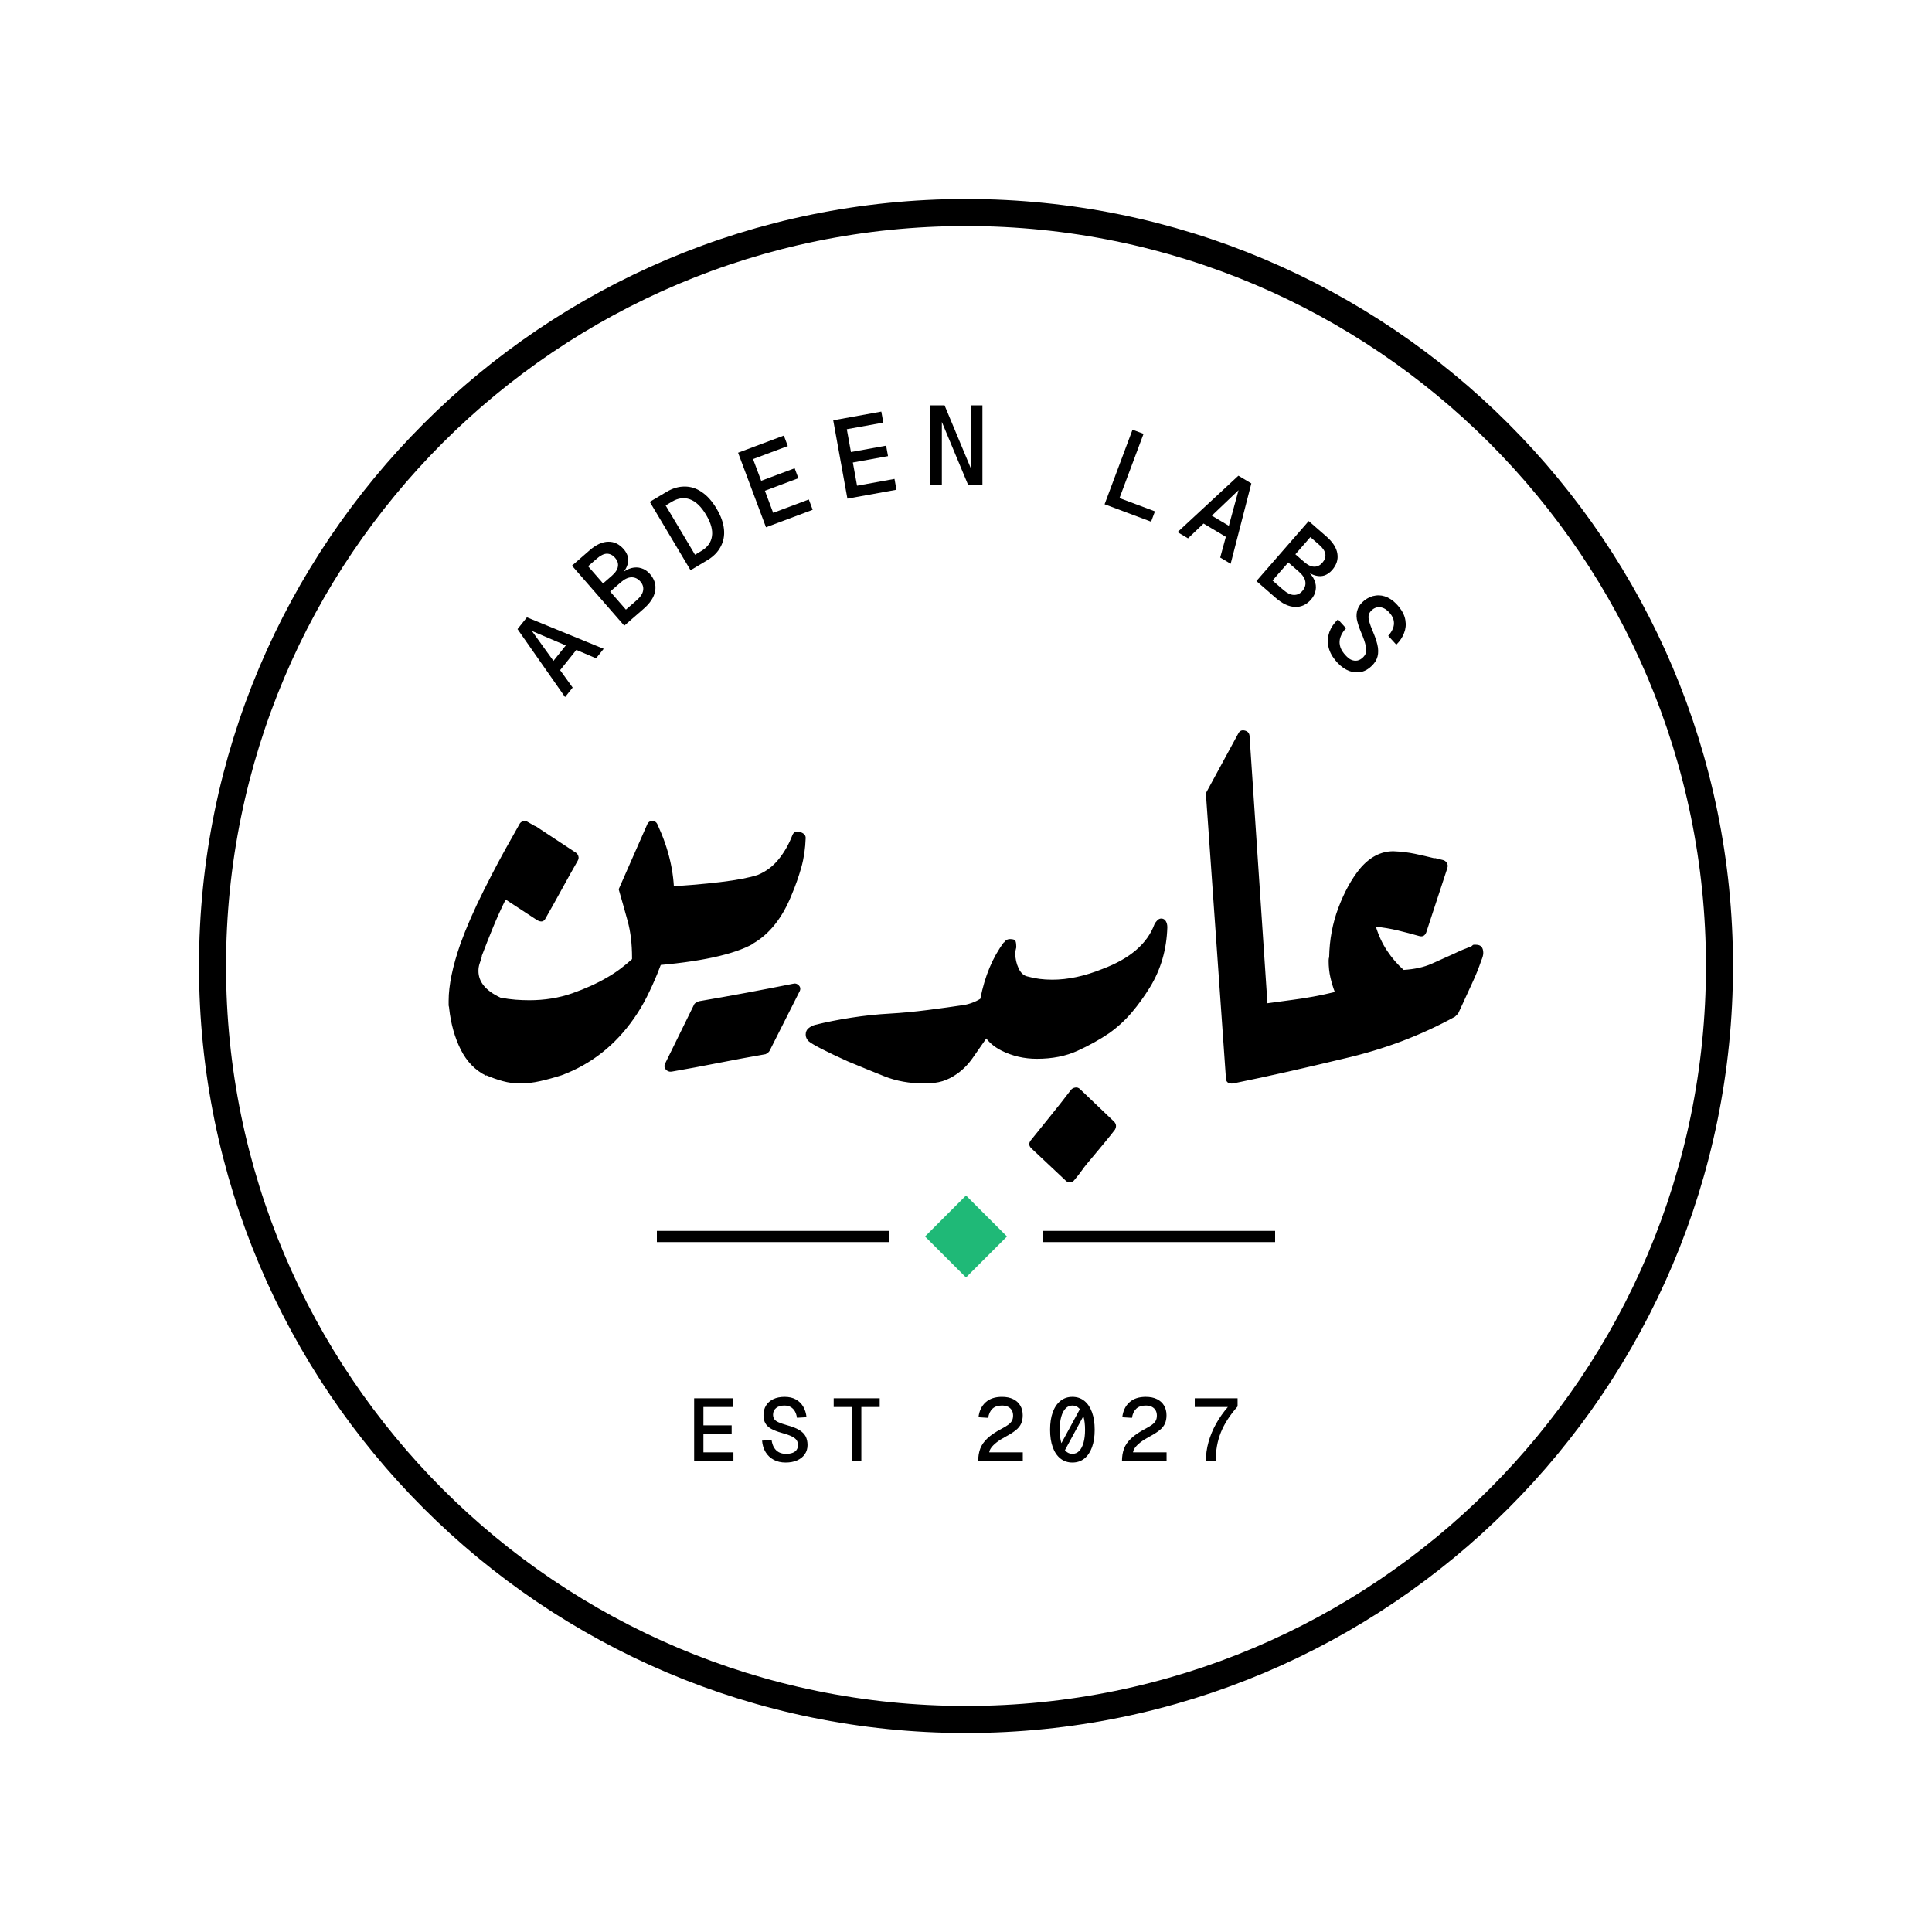
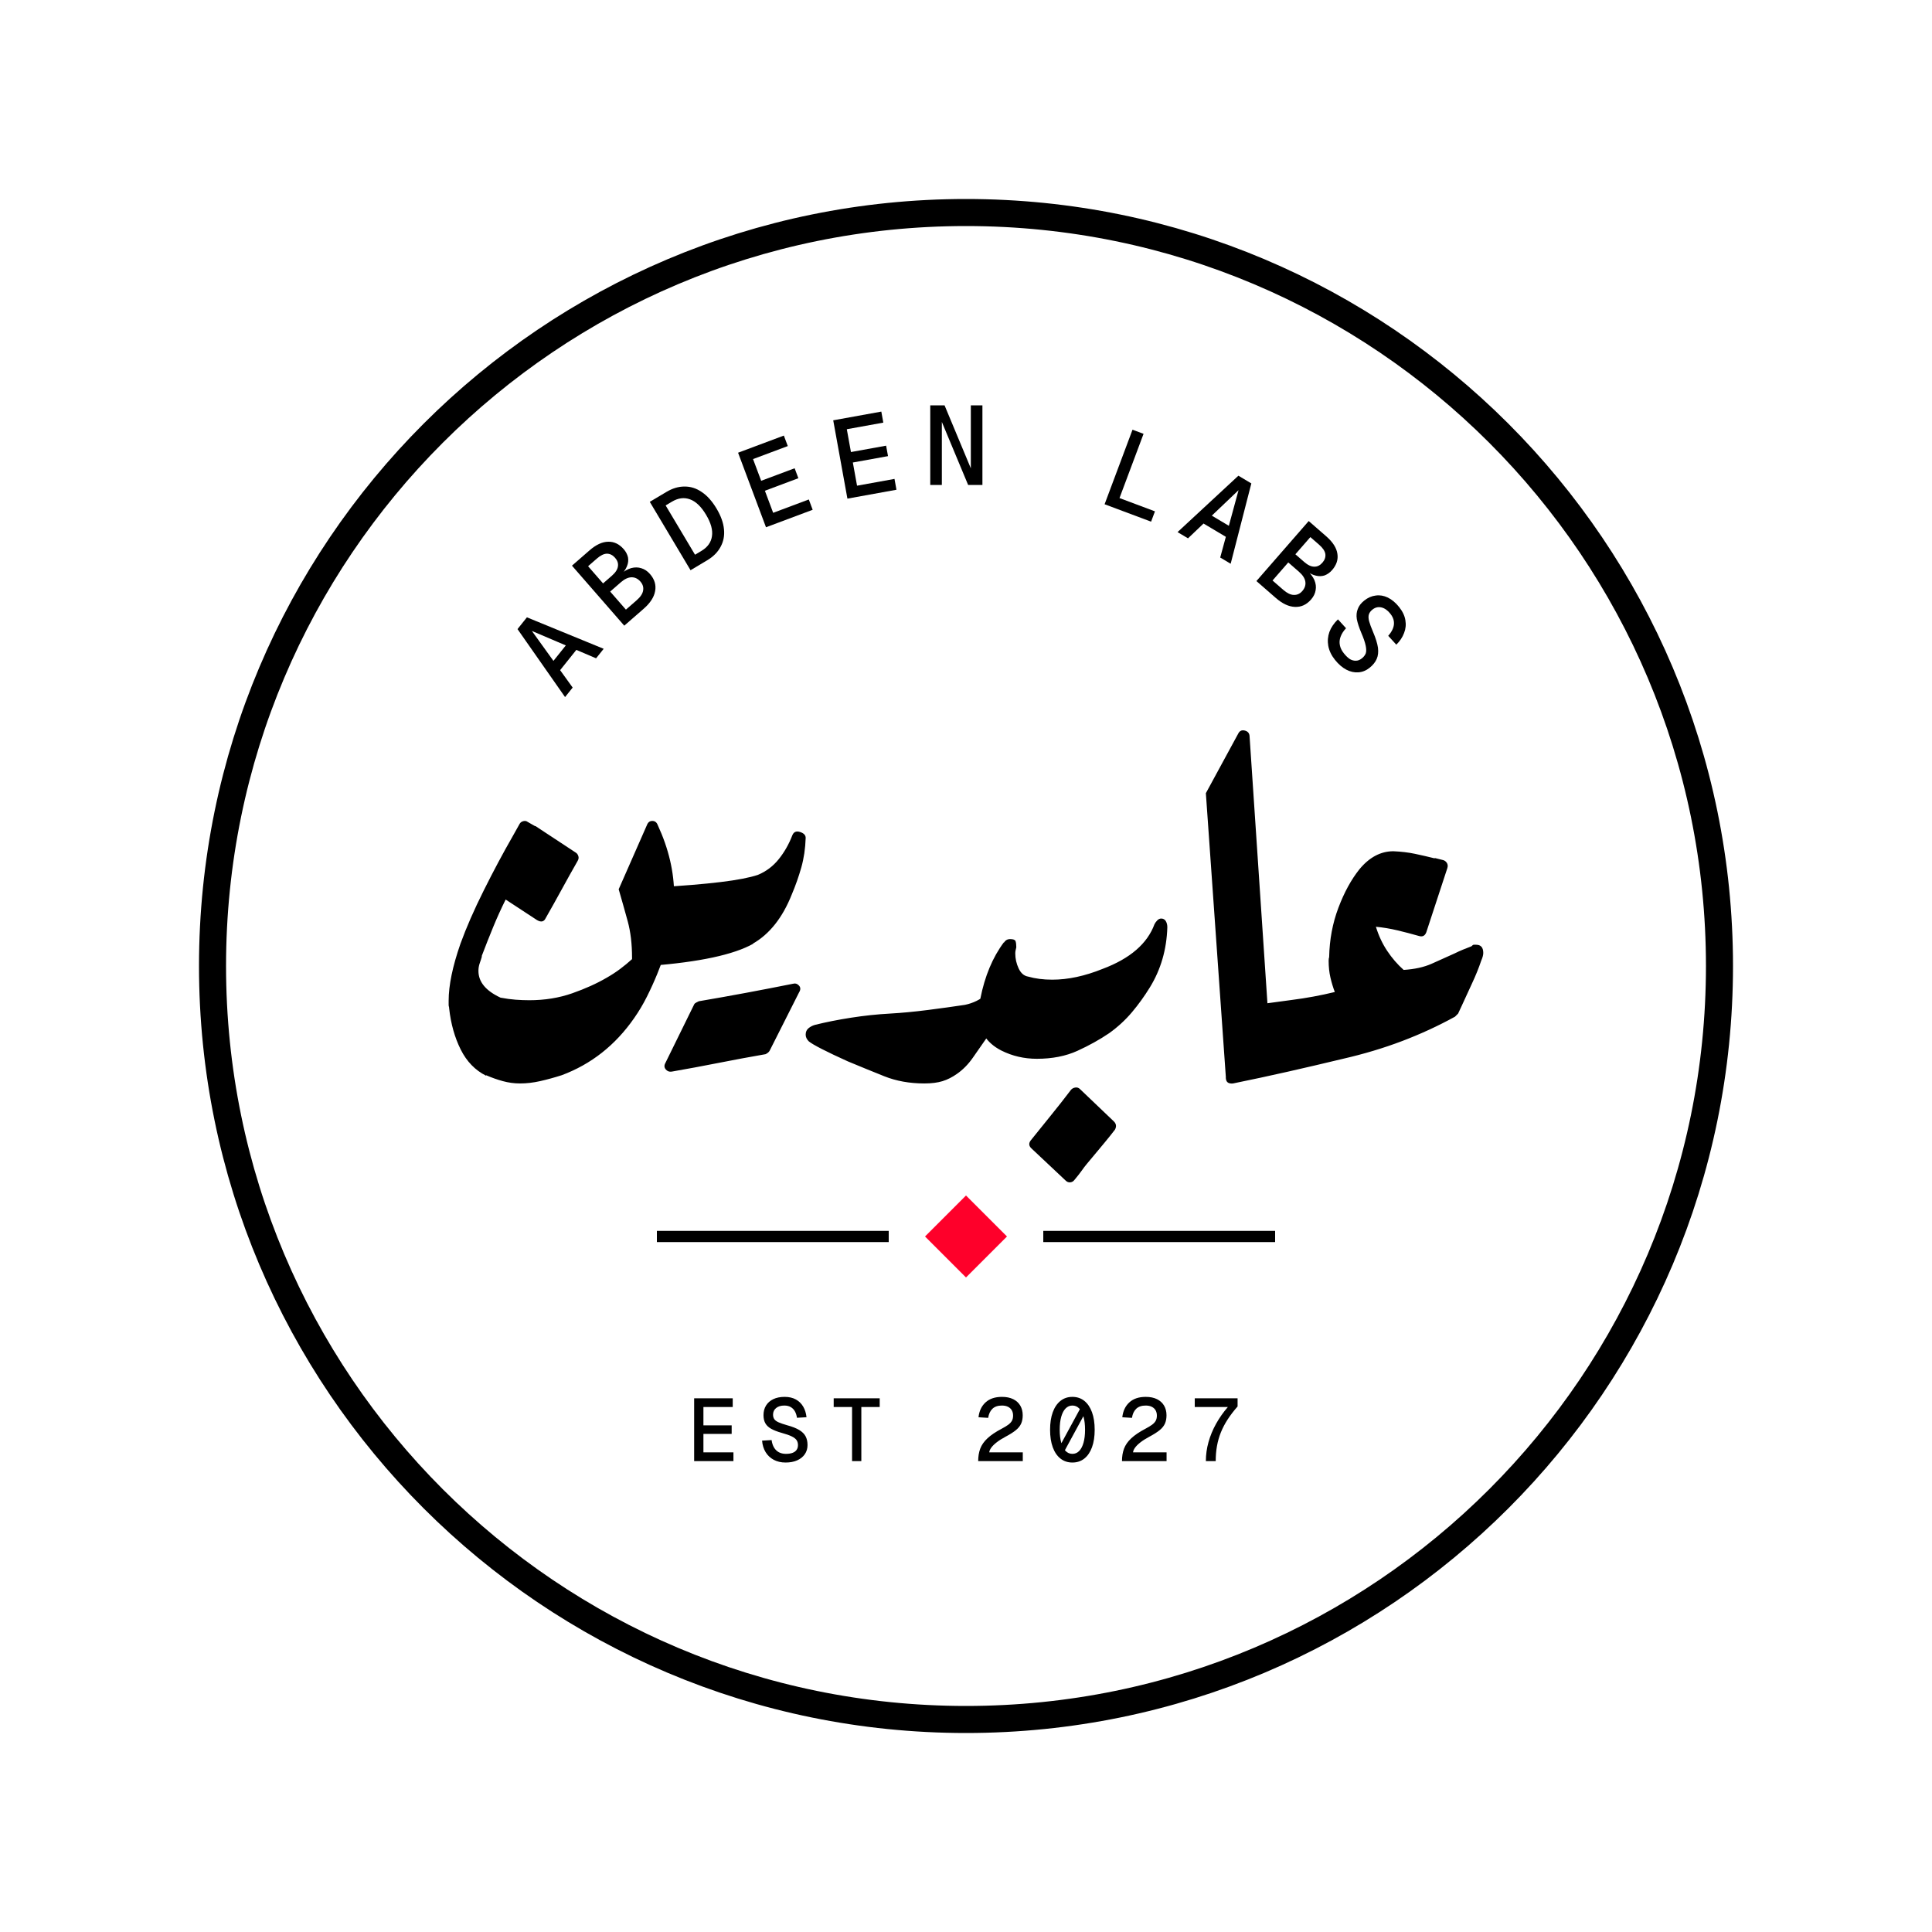
<svg xmlns="http://www.w3.org/2000/svg" viewBox="0 0 100 100" width="96" height="96" role="img" aria-label="Abdeen Labs">
  <g fill="currentColor">
    <circle cx="50" cy="50" r="39" fill="none" stroke="currentColor" stroke-width="1.4" />
    <path transform="translate(29.16 36.19) rotate(-51.34)" d="M0.14 0.00 1.35 -4.12H2.13L3.34 0.00H2.71L1.74 -3.48L0.77 0.00ZM0.81 -1.07 1.00 -1.64H2.48L2.67 -1.07Z" />
    <path transform="translate(31.95 32.70) rotate(-41.07)" d="M0.48 0.00V-4.12H1.68Q2.36 -4.12 2.71 -3.82Q3.06 -3.53 3.06 -3.00Q3.06 -2.75 2.95 -2.54Q2.83 -2.34 2.61 -2.23Q2.38 -2.11 2.08 -2.10V-2.14Q2.45 -2.13 2.71 -2.01Q2.97 -1.88 3.10 -1.66Q3.24 -1.44 3.24 -1.14Q3.24 -0.60 2.86 -0.30Q2.49 0.00 1.81 0.00ZM1.09 -0.57 1.82 -0.57Q2.22 -0.57 2.41 -0.73Q2.61 -0.89 2.61 -1.17Q2.61 -1.47 2.41 -1.64Q2.21 -1.81 1.82 -1.81H1.09ZM1.09 -2.37H1.69Q2.07 -2.37 2.25 -2.53Q2.43 -2.68 2.43 -2.96Q2.43 -3.24 2.25 -3.40Q2.07 -3.55 1.69 -3.55H1.09Z" />
    <path transform="translate(35.33 29.76) rotate(-30.80)" d="M0.48 0.00V-4.12H1.48Q2.03 -4.12 2.43 -3.88Q2.84 -3.64 3.05 -3.18Q3.27 -2.72 3.27 -2.05Q3.27 -1.39 3.05 -0.93Q2.84 -0.48 2.43 -0.24Q2.03 0.00 1.48 0.00ZM1.09 -0.57H1.47Q2.03 -0.57 2.33 -0.94Q2.64 -1.31 2.64 -2.05Q2.64 -2.80 2.33 -3.17Q2.03 -3.54 1.47 -3.54H1.09Z" />
    <path transform="translate(39.17 27.47) rotate(-20.53)" d="M0.51 0.00V-4.12H3.04V-3.54H1.12V-2.34H2.97V-1.79H1.12V-0.57H3.09V0.00Z" />
    <path transform="translate(43.36 25.90) rotate(-10.27)" d="M0.51 0.00V-4.12H3.04V-3.54H1.12V-2.34H2.97V-1.79H1.12V-0.57H3.09V0.00Z" />
    <path transform="translate(47.76 25.10) rotate(0.00)" d="M0.39 0.00V-4.12H1.13L2.59 -0.62L2.49 -0.60V-4.12H3.09V0.00H2.35L0.89 -3.50L0.99 -3.52V0.00Z" />
    <path transform="translate(56.64 25.90) rotate(20.53)" d="M0.57 0.00V-4.12H1.18V-0.23L0.81 -0.57H3.14V0.00Z" />
    <path transform="translate(60.83 27.47) rotate(30.80)" d="M0.14 0.00 1.35 -4.12H2.13L3.34 0.00H2.71L1.74 -3.48L0.77 0.00ZM0.81 -1.07 1.00 -1.64H2.48L2.67 -1.07Z" />
    <path transform="translate(64.67 29.76) rotate(41.07)" d="M0.48 0.00V-4.12H1.68Q2.36 -4.12 2.71 -3.82Q3.06 -3.53 3.06 -3.00Q3.06 -2.75 2.95 -2.54Q2.83 -2.34 2.61 -2.23Q2.38 -2.11 2.08 -2.10V-2.14Q2.45 -2.13 2.71 -2.01Q2.97 -1.88 3.10 -1.66Q3.24 -1.44 3.24 -1.14Q3.24 -0.60 2.86 -0.30Q2.49 0.00 1.81 0.00ZM1.09 -0.57 1.82 -0.57Q2.22 -0.57 2.41 -0.73Q2.61 -0.89 2.61 -1.17Q2.61 -1.47 2.41 -1.64Q2.21 -1.81 1.82 -1.81H1.09ZM1.09 -2.37H1.69Q2.07 -2.37 2.25 -2.53Q2.43 -2.68 2.43 -2.96Q2.43 -3.24 2.25 -3.40Q2.07 -3.55 1.69 -3.55H1.09Z" />
    <path transform="translate(68.05 32.70) rotate(51.34)" d="M1.79 0.09Q1.35 0.09 1.01 -0.09Q0.68 -0.27 0.48 -0.59Q0.29 -0.91 0.25 -1.34L0.87 -1.38Q0.91 -1.09 1.04 -0.88Q1.16 -0.68 1.36 -0.58Q1.55 -0.48 1.82 -0.48Q2.07 -0.48 2.25 -0.54Q2.42 -0.61 2.51 -0.74Q2.60 -0.86 2.60 -1.05Q2.60 -1.23 2.52 -1.37Q2.43 -1.50 2.21 -1.61Q1.98 -1.73 1.54 -1.85Q1.12 -1.97 0.85 -2.11Q0.59 -2.26 0.47 -2.48Q0.34 -2.69 0.34 -3.01Q0.34 -3.37 0.51 -3.64Q0.67 -3.91 0.98 -4.06Q1.30 -4.21 1.73 -4.21Q2.16 -4.21 2.46 -4.04Q2.77 -3.87 2.94 -3.57Q3.12 -3.27 3.16 -2.88L2.54 -2.84Q2.50 -3.08 2.40 -3.26Q2.30 -3.44 2.13 -3.54Q1.96 -3.64 1.71 -3.64Q1.37 -3.64 1.17 -3.48Q0.97 -3.32 0.97 -3.05Q0.97 -2.87 1.05 -2.75Q1.13 -2.63 1.33 -2.54Q1.54 -2.45 1.90 -2.35Q2.40 -2.21 2.69 -2.04Q2.98 -1.86 3.10 -1.63Q3.23 -1.39 3.23 -1.05Q3.23 -0.71 3.05 -0.45Q2.87 -0.19 2.55 -0.05Q2.23 0.09 1.79 0.09Z" />
    <g transform="translate(23.461 56.079) scale(0.02659)">
      <path d="M348.00 -245.00V-242.00Q337.00 -232.00 325.00 -223.00Q313.00 -214.00 299.00 -206.00Q270.00 -189.00 231.50 -175.50Q193.00 -162.00 148.00 -162.00Q135.00 -162.00 121.50 -163.00Q108.00 -164.00 92.00 -167.00Q49.00 -187.00 49.00 -219.00Q49.00 -227.00 51.50 -234.00Q54.00 -241.00 56.00 -248.00L55.00 -247.00Q66.00 -276.00 77.50 -304.00Q89.00 -332.00 102.00 -358.00L163.00 -318.00Q175.00 -311.00 180.00 -322.00Q196.00 -350.00 211.00 -377.50Q226.00 -405.00 242.00 -433.00Q245.00 -438.00 243.50 -442.50Q242.00 -447.00 239.00 -449.00L160.00 -501.00H159.00L145.00 -509.00Q141.00 -512.00 136.00 -510.50Q131.00 -509.00 129.00 -505.00L115.00 -480.00Q88.00 -433.00 59.50 -376.00Q31.00 -319.00 14.00 -272.00Q-9.00 -206.00 -9.00 -161.00Q-9.00 -159.00 -9.00 -157.50Q-9.00 -156.00 -9.00 -153.00Q-9.00 -151.00 -8.50 -149.50Q-8.00 -148.00 -8.00 -146.00Q-3.00 -101.00 14.50 -66.00Q32.00 -31.00 64.00 -15.00V-16.00Q80.00 -9.00 96.50 -4.50Q113.00 0.00 130.00 0.00Q149.00 0.00 169.00 -4.50Q189.00 -9.00 211.00 -16.00Q297.00 -48.00 352.00 -127.00Q366.00 -147.00 377.00 -169.00Q388.00 -191.00 397.00 -213.00Q411.00 -247.00 420.50 -284.00Q430.00 -321.00 430.00 -366.00Q430.00 -434.00 398.00 -503.00Q395.00 -511.00 387.50 -511.00Q380.00 -511.00 377.00 -503.00L322.00 -378.00Q331.00 -347.00 339.50 -316.00Q348.00 -285.00 348.00 -245.00Z M616.00 -64.00 673.00 -177.00Q678.00 -185.00 673.00 -190.50Q668.00 -196.00 661.00 -194.00Q616.00 -185.00 570.50 -176.50Q525.00 -168.00 478.00 -160.00Q476.00 -159.00 473.00 -157.50Q470.00 -156.00 469.00 -154.00L413.00 -40.00Q409.00 -33.00 413.50 -27.50Q418.00 -22.00 425.00 -23.00Q471.00 -31.00 516.50 -40.00Q562.00 -49.00 608.00 -57.00Q614.00 -60.00 616.00 -64.00Z M660.00 -483.00Q650.00 -457.00 633.50 -436.50Q617.00 -416.00 593.00 -406.00Q581.00 -402.00 563.00 -398.50Q545.00 -395.00 520.00 -392.00Q495.00 -389.00 465.00 -386.50Q435.00 -384.00 398.00 -382.00Q388.00 -380.00 386.00 -372.00L372.00 -242.00Q371.00 -237.00 375.00 -232.50Q379.00 -228.00 384.00 -229.00Q527.00 -240.00 584.00 -272.00H583.00Q632.00 -300.00 659.00 -368.00Q670.00 -394.00 677.50 -420.50Q685.00 -447.00 686.00 -478.00Q686.00 -486.00 675.00 -489.50Q664.00 -493.00 660.00 -483.00Z M1058.00 -182.00Q1046.00 -182.00 1037.00 -173.00Q1020.00 -158.00 996.00 -153.00Q963.00 -148.00 924.00 -143.00Q885.00 -138.00 850.00 -136.00Q813.00 -134.00 774.50 -128.00Q736.00 -122.00 704.00 -114.00Q697.00 -112.00 691.50 -107.50Q686.00 -103.00 686.00 -95.00Q686.00 -88.00 692.00 -82.00Q698.00 -77.00 717.50 -67.00Q737.00 -57.00 768.00 -43.00Q804.00 -28.00 839.00 -14.00Q874.00 0.00 917.00 0.00Q938.00 0.00 952.50 -4.50Q967.00 -9.00 981.00 -19.00Q998.00 -31.00 1011.00 -49.50Q1024.00 -68.00 1037.50 -87.50Q1051.00 -107.00 1067.00 -119.00Q1086.00 -127.00 1086.00 -154.00Q1086.00 -165.00 1079.00 -173.50Q1072.00 -182.00 1058.00 -182.00Z M1286.00 74.00 1220.00 11.00Q1216.00 7.00 1210.50 8.00Q1205.00 9.00 1202.00 13.00Q1183.00 38.00 1163.50 62.00Q1144.00 86.00 1124.00 111.00Q1118.00 119.00 1125.00 126.00L1192.00 189.00Q1196.00 193.00 1201.00 192.50Q1206.00 192.00 1209.00 188.00Q1219.00 176.00 1223.50 169.50Q1228.00 163.00 1233.00 157.00Q1238.00 151.00 1248.00 139.00Q1258.00 127.00 1268.00 115.00Q1278.00 103.00 1288.00 90.00Q1293.00 81.00 1286.00 74.00Z M1378.00 -321.00Q1374.00 -321.00 1370.50 -317.50Q1367.00 -314.00 1365.00 -310.00Q1344.00 -253.00 1264.00 -223.00Q1212.00 -202.00 1166.00 -202.00Q1140.00 -202.00 1119.00 -208.00Q1107.00 -210.00 1100.50 -224.00Q1094.00 -238.00 1094.00 -253.00Q1094.00 -256.00 1094.50 -258.50Q1095.00 -261.00 1096.00 -265.00Q1096.00 -273.00 1094.50 -277.00Q1093.00 -281.00 1084.00 -281.00Q1076.00 -281.00 1072.00 -274.00V-275.00Q1039.00 -231.00 1026.00 -165.00Q1022.00 -153.00 1022.00 -137.00Q1022.00 -87.00 1067.00 -64.00Q1099.00 -48.00 1136.00 -48.00Q1181.00 -48.00 1215.00 -63.50Q1249.00 -79.00 1277.00 -98.00Q1302.00 -116.00 1321.00 -138.50Q1340.00 -161.00 1356.00 -187.00Q1388.00 -239.00 1390.00 -304.00Q1390.00 -311.00 1387.00 -316.00Q1384.00 -321.00 1378.00 -321.00Z M1465.00 -565.00 1504.00 -11.00Q1504.00 -1.00 1513.00 0.00Q1522.00 1.00 1526.00 -6.00L1587.00 -124.00L1550.00 -677.00Q1549.00 -685.00 1540.50 -687.00Q1532.00 -689.00 1528.00 -681.00Z M1991.00 -270.00Q1990.00 -270.00 1989.00 -270.00Q1988.00 -270.00 1986.00 -270.00Q1985.00 -270.00 1982.00 -267.00Q1974.00 -264.00 1965.50 -260.50Q1957.00 -257.00 1949.00 -253.00Q1927.00 -243.00 1904.50 -233.00Q1882.00 -223.00 1850.00 -221.00Q1832.00 -237.00 1818.00 -258.00Q1804.00 -279.00 1796.00 -305.00Q1817.00 -303.00 1838.00 -298.00Q1859.00 -293.00 1880.00 -287.00Q1890.00 -284.00 1894.00 -294.00L1935.00 -419.00Q1937.00 -425.00 1934.00 -429.50Q1931.00 -434.00 1926.00 -435.00L1910.00 -439.00L1911.00 -438.00Q1891.00 -443.00 1872.00 -447.00Q1853.00 -451.00 1830.00 -452.00Q1793.00 -452.00 1764.00 -417.00Q1740.00 -387.00 1723.00 -342.00Q1706.00 -297.00 1705.00 -246.00Q1704.00 -243.00 1704.00 -239.00Q1704.00 -221.00 1707.50 -206.00Q1711.00 -191.00 1716.00 -178.00Q1675.00 -168.00 1632.00 -162.50Q1589.00 -157.00 1537.00 -149.00Q1529.00 -147.00 1527.00 -139.00L1504.00 -14.00Q1503.00 -7.00 1507.00 -3.00Q1511.00 1.00 1518.00 0.00Q1572.00 -11.00 1625.00 -23.00Q1678.00 -35.00 1732.00 -48.00Q1793.00 -62.00 1847.00 -82.50Q1901.00 -103.00 1950.00 -130.00L1956.00 -136.00L1963.00 -151.00Q1972.00 -171.00 1983.00 -194.50Q1994.00 -218.00 2001.00 -239.00Q2005.00 -248.00 2005.00 -254.00Q2005.00 -270.00 1991.00 -270.00Z" />
    </g>
    <path d="M34 64H46M54 64H66" fill="none" stroke="currentColor" stroke-width=".58" />
    <g transform="translate(35.526 75.627) scale(0.00458)">
      <path d="M88.00 0.00V-710.00H524.00V-611.20H192.80V-404.20H512.00V-307.80H192.80V-98.80H532.00V0.00Z M1121.70 16.00Q1044.90 16.00 987.20 -15.00Q929.50 -46.00 895.60 -101.40Q861.70 -156.80 855.70 -231.40L963.30 -237.80Q970.10 -187.20 991.40 -152.30Q1012.70 -117.40 1046.50 -99.70Q1080.30 -82.00 1125.50 -82.00Q1169.50 -82.00 1199.70 -93.30Q1229.90 -104.60 1245.60 -126.80Q1261.30 -149.00 1261.30 -180.80Q1261.30 -212.60 1246.60 -235.60Q1231.90 -258.60 1192.70 -278.40Q1153.50 -298.20 1078.50 -318.80Q1005.50 -339.20 959.70 -364.60Q913.90 -390.00 892.80 -427.30Q871.70 -464.60 871.70 -519.60Q871.70 -581.40 900.20 -627.90Q928.70 -674.40 982.30 -700.20Q1035.90 -726.00 1110.50 -726.00Q1184.50 -726.00 1237.10 -697.00Q1289.70 -668.00 1320.20 -616.30Q1350.70 -564.60 1357.90 -496.00L1249.90 -489.80Q1244.30 -530.80 1226.90 -562.00Q1209.50 -593.20 1179.70 -610.60Q1149.90 -628.00 1107.10 -628.00Q1048.70 -628.00 1014.20 -599.80Q979.70 -571.60 979.70 -525.20Q979.70 -494.60 993.60 -474.30Q1007.50 -454.00 1042.60 -438.30Q1077.70 -422.60 1140.90 -404.80Q1225.70 -381.60 1275.70 -351.50Q1325.70 -321.40 1347.50 -280.30Q1369.30 -239.20 1369.30 -181.20Q1369.30 -122.60 1338.50 -77.90Q1307.70 -33.20 1252.20 -8.60Q1196.70 16.00 1121.70 16.00Z M1872.60 0.00V-611.20H1665.00V-710.00H2185.00V-611.20H1977.40V0.00Z M3298.00 0.00Q3298.00 -78.80 3321.20 -140.90Q3344.40 -203.00 3402.80 -257.70Q3461.20 -312.40 3564.80 -366.80Q3609.60 -390.40 3637.60 -411.00Q3665.60 -431.60 3679.00 -455.60Q3692.40 -479.60 3692.40 -514.40Q3692.40 -548.60 3678.10 -573.80Q3663.80 -599.00 3635.70 -613.50Q3607.60 -628.00 3565.60 -628.00Q3497.60 -628.00 3459.40 -591.90Q3421.20 -555.80 3410.80 -488.80L3301.60 -495.60Q3313.20 -601.20 3381.10 -663.60Q3449.00 -726.00 3566.40 -726.00Q3641.60 -726.00 3694.10 -699.90Q3746.60 -673.80 3773.90 -627.00Q3801.20 -580.20 3801.20 -518.40Q3801.20 -463.40 3783.20 -423.40Q3765.20 -383.40 3723.20 -349.30Q3681.20 -315.20 3608.40 -276.40Q3546.60 -243.40 3506.10 -211.60Q3465.60 -179.80 3445.30 -151.30Q3425.00 -122.80 3423.00 -98.80H3802.00V0.00Z M4186.10 -106.40 4458.90 -608.80 4538.90 -603.60 4266.10 -101.20ZM4362.50 16.00Q4284.50 16.00 4227.70 -28.90Q4170.90 -73.80 4140.70 -156.80Q4110.50 -239.80 4110.50 -354.00Q4110.50 -469.00 4140.70 -552.10Q4170.90 -635.20 4227.70 -680.60Q4284.50 -726.00 4362.50 -726.00Q4441.30 -726.00 4497.70 -680.60Q4554.10 -635.20 4584.30 -552.10Q4614.50 -469.00 4614.50 -354.00Q4614.50 -239.80 4584.30 -156.80Q4554.10 -73.80 4497.70 -28.90Q4441.30 16.00 4362.50 16.00ZM4362.50 -82.00Q4407.50 -82.00 4439.20 -114.30Q4470.90 -146.60 4488.30 -207.80Q4505.70 -269.00 4505.70 -354.00Q4505.70 -440.80 4488.30 -502.00Q4470.90 -563.20 4439.20 -595.60Q4407.50 -628.00 4362.50 -628.00Q4318.50 -628.00 4286.30 -595.60Q4254.10 -563.20 4236.70 -502.00Q4219.30 -440.80 4219.30 -354.00Q4219.30 -269.00 4236.70 -207.80Q4254.10 -146.60 4286.30 -114.30Q4318.50 -82.00 4362.50 -82.00Z M4923.00 0.00Q4923.00 -78.80 4946.20 -140.90Q4969.40 -203.00 5027.80 -257.70Q5086.20 -312.40 5189.80 -366.80Q5234.60 -390.40 5262.60 -411.00Q5290.60 -431.60 5304.00 -455.60Q5317.40 -479.60 5317.40 -514.40Q5317.40 -548.60 5303.10 -573.80Q5288.80 -599.00 5260.70 -613.50Q5232.60 -628.00 5190.60 -628.00Q5122.60 -628.00 5084.40 -591.90Q5046.20 -555.80 5035.80 -488.80L4926.60 -495.60Q4938.20 -601.20 5006.10 -663.60Q5074.00 -726.00 5191.40 -726.00Q5266.60 -726.00 5319.10 -699.90Q5371.60 -673.80 5398.90 -627.00Q5426.20 -580.20 5426.20 -518.40Q5426.20 -463.40 5408.20 -423.40Q5390.20 -383.40 5348.20 -349.30Q5306.20 -315.20 5233.40 -276.40Q5171.60 -243.40 5131.10 -211.60Q5090.60 -179.80 5070.30 -151.30Q5050.00 -122.80 5048.00 -98.80H5427.00V0.00Z M5871.10 0.00Q5871.10 -109.20 5901.00 -215.80Q5930.90 -322.40 5986.60 -422.30Q6042.30 -522.20 6119.50 -611.20H5745.50V-710.00H6229.50V-617.60Q6164.50 -543.80 6117.60 -471.50Q6070.70 -399.20 6040.80 -325.00Q6010.90 -250.80 5996.60 -170.60Q5982.30 -90.40 5982.30 0.00Z" />
    </g>
  </g>
-   <rect x="48.5" y="62.5" width="3" height="3" transform="rotate(45 50 64)" fill="#1FB977" />
+   <rect x="48.5" y="62.5" width="3" height="3" transform="rotate(45 50 64)" fill="#FE002A" />
</svg>
